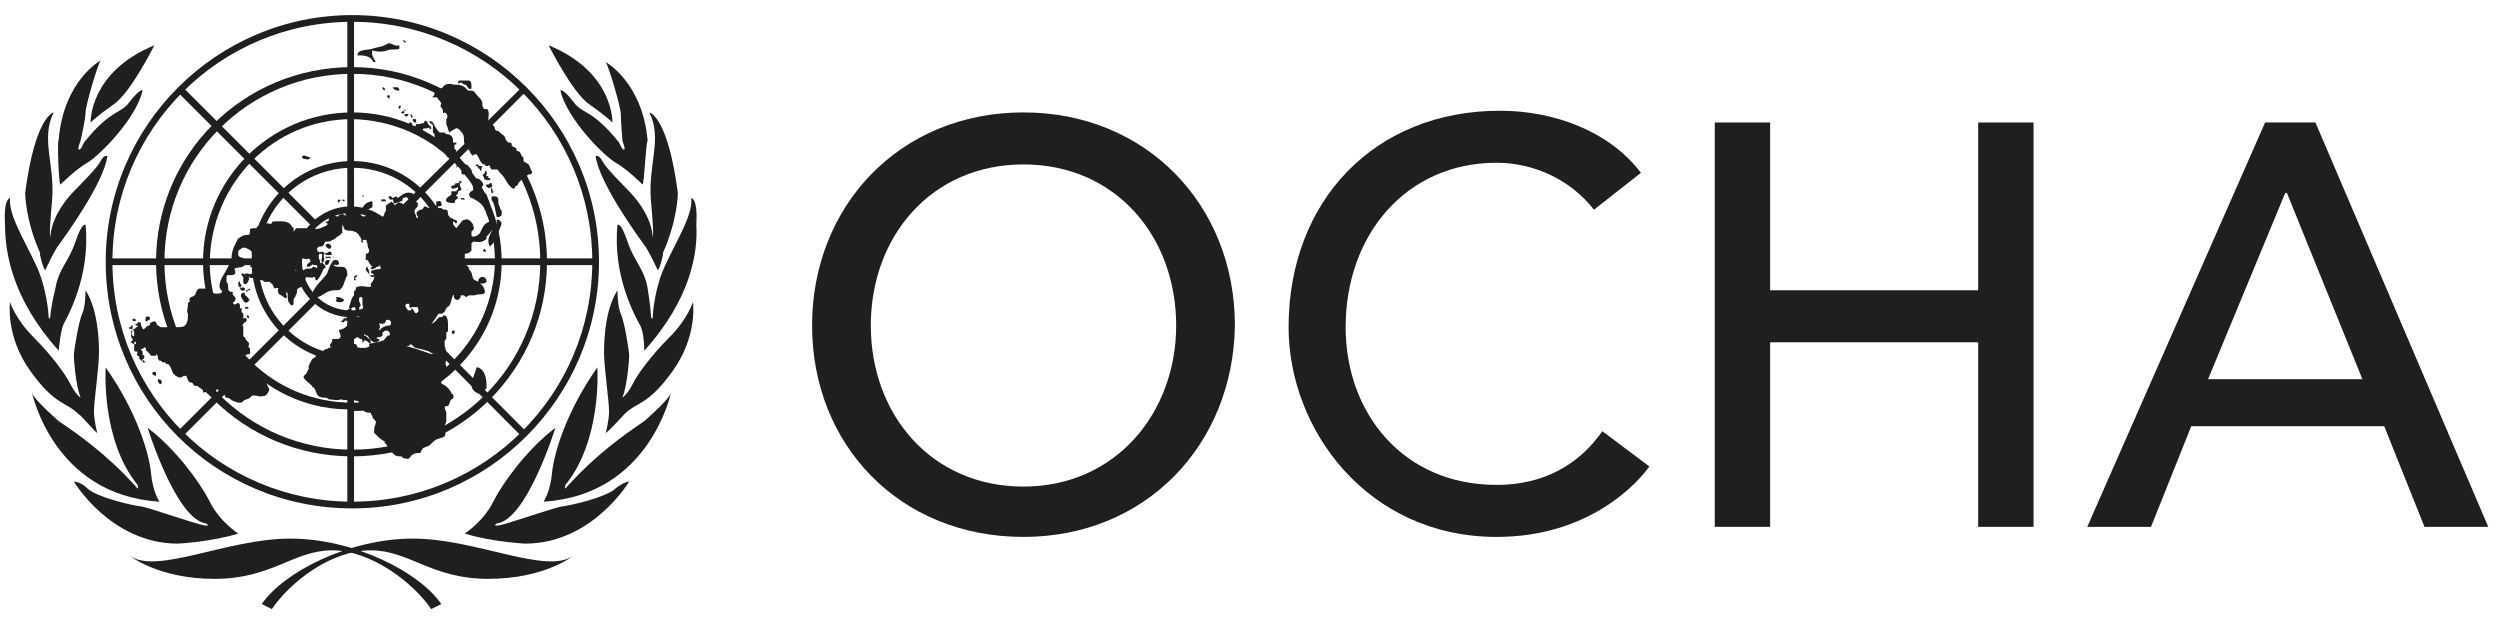
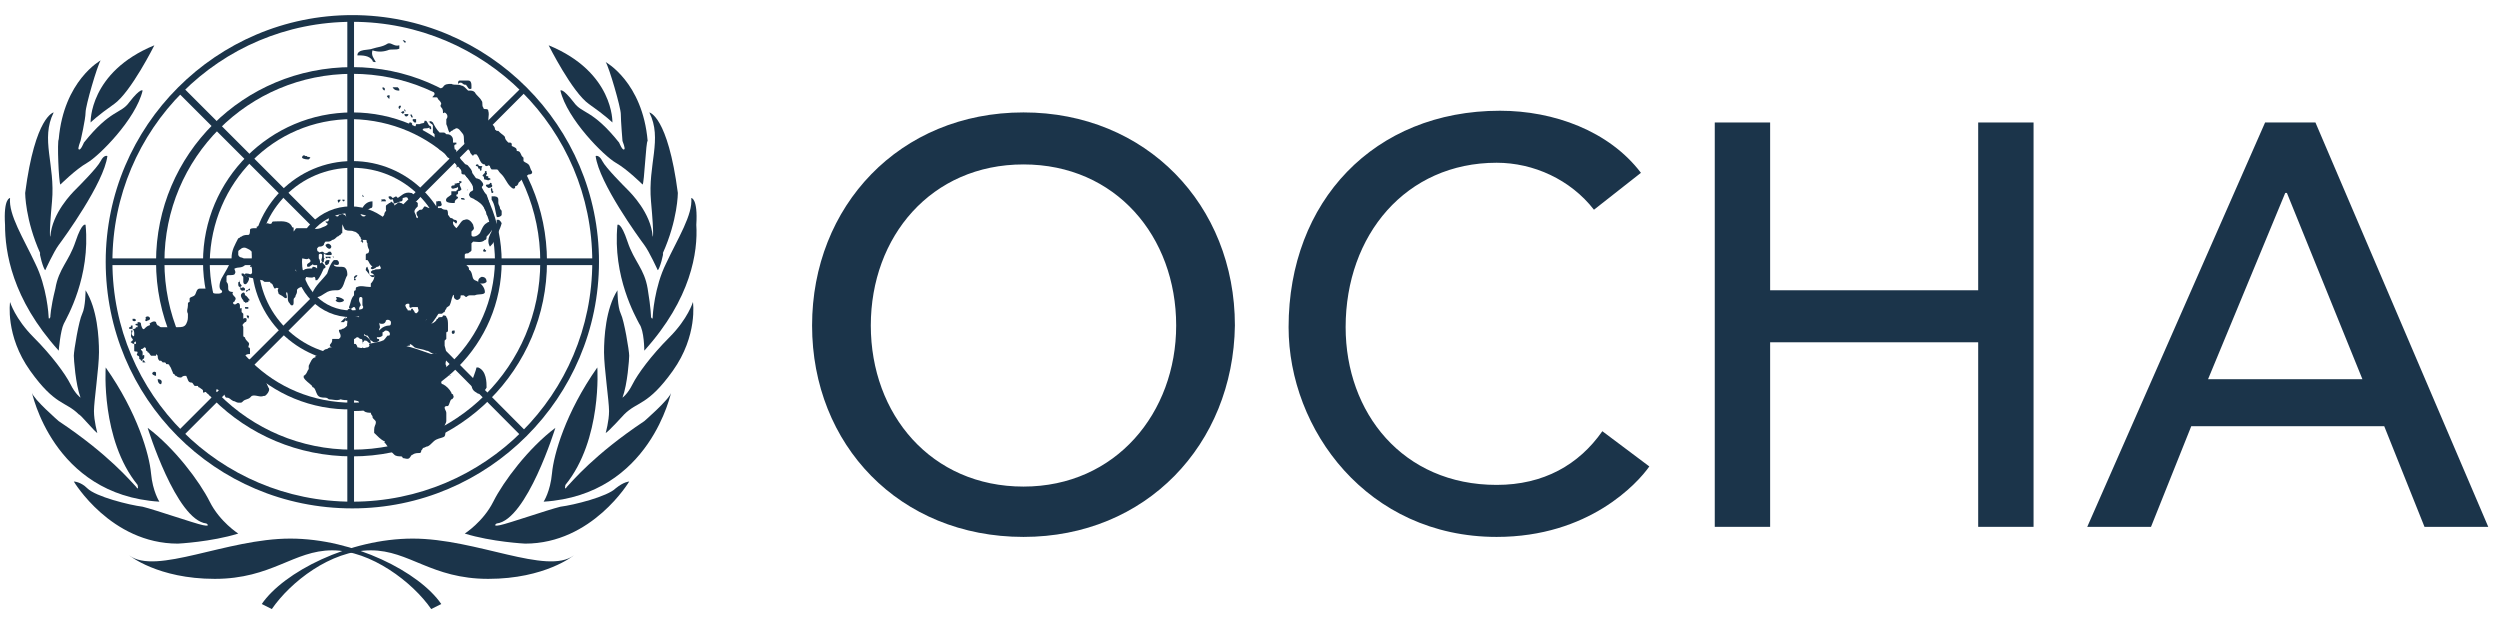
<svg xmlns="http://www.w3.org/2000/svg" width="149px" height="37px" viewBox="0 0 149 37" version="1.1">
  <defs />
  <g id="Page-1" stroke="none" stroke-width="1" fill="none" fill-rule="evenodd">
-     <g id="Artboard" fill-rule="nonzero" fill="#1f1f1f">
+     <g id="Artboard" fill-rule="nonzero" fill="#1b344a">
      <g id="ocha-logo">
        <g id="Group">
          <path d="M48.4,19.4 C48.4,12.3 53.6,6.7 61,6.7 C68.3,6.7 73.6,12.2 73.6,19.4 C73.5,26.5 68.3,32 61,32 C53.6,32 48.4,26.5 48.4,19.4 M70.1,19.4 C70.1,14.1 66.5,9.8 61,9.8 C55.5,9.8 51.9,14.1 51.9,19.4 C51.9,24.7 55.5,29 61,29 C66.5,29 70.1,24.6 70.1,19.4" id="Shape" />
          <path d="M95,12.5 C93.6,10.7 91.4,9.7 89.2,9.7 C83.8,9.7 80.2,14 80.2,19.5 C80.2,24.6 83.6,28.9 89.2,28.9 C92,28.9 94.1,27.7 95.5,25.7 L98.3,27.8 C97.6,28.8 94.7,32 89.2,32 C81.5,32 76.8,25.6 76.8,19.5 C76.8,12 81.9,6.6 89.4,6.6 C92.6,6.6 95.9,7.8 97.8,10.3 L95,12.5 Z" id="Shape" />
          <polygon id="Shape" points="102.2 7.3 105.5 7.3 105.5 17.3 117.9 17.3 117.9 7.3 121.2 7.3 121.2 31.4 117.9 31.4 117.9 20.4 105.5 20.4 105.5 31.4 102.2 31.4" />
          <path d="M135,7.3 L138,7.3 L148.3,31.4 L144.5,31.4 L142.1,25.4 L130.6,25.4 L128.2,31.4 L124.4,31.4 L135,7.3 Z M140.8,22.6 L136.3,11.5 L136.2,11.5 L131.6,22.6 L140.8,22.6 Z" id="Shape" />
          <path d="M17.6,15.6 C17.6,13.8 19.1,12.3 20.9,12.3 C22.7,12.3 24.2,13.8 24.2,15.6 C24.2,17.4 22.7,18.9 20.9,18.9 L20.9,18.7 L20.9,18.5 C22.5,18.5 23.8,17.2 23.8,15.6 C23.8,14 22.5,12.7 20.9,12.7 C19.3,12.7 18,14 18,15.6 C18,17.2 19.3,18.5 20.9,18.5 L20.9,18.7 L20.9,18.9 C19.1,18.9 17.6,17.4 17.6,15.6" id="Shape" />
          <path d="M15,15.6 C15,12.3 17.7,9.6 21,9.6 C24.3,9.6 27,12.3 27,15.6 C27,18.9 24.3,21.6 21,21.6 L21,21.4 L21,21.2 C24.1,21.2 26.6,18.7 26.6,15.6 C26.6,12.5 24.1,10 21,10 C17.9,10 15.4,12.5 15.4,15.6 C15.4,18.7 17.9,21.2 21,21.2 L21,21.4 L21,21.6 C17.7,21.6 15,18.9 15,15.6" id="Shape" />
          <path d="M12.1,15.6 C12.1,10.7 16.1,6.7 21,6.7 C25.9,6.7 29.9,10.7 29.9,15.6 C29.9,20.5 25.9,24.5 21,24.5 L21,24.3 L21,24 C25.7,24 29.4,20.2 29.5,15.6 C29.5,10.9 25.7,7.2 21,7.1 C16.3,7.1 12.6,10.9 12.5,15.6 C12.5,20.3 16.3,24 21,24 L21,24.2 L21,24.4 C16.1,24.5 12.1,20.5 12.1,15.6" id="Shape" />
          <path d="M9.3,15.6 C9.3,9.2 14.5,4 21,4 C27.4,4 32.6,9.2 32.6,15.6 C32.6,22 27.4,27.2 21,27.2 L21,27 L21,26.8 C27.2,26.8 32.2,21.8 32.2,15.6 C32.2,9.4 27.2,4.4 21,4.4 C14.8,4.4 9.8,9.4 9.8,15.6 C9.8,21.8 14.8,26.8 21,26.8 L21,27 L21,27.2 C14.5,27.2 9.3,22 9.3,15.6" id="Shape" />
          <path d="M6.3,15.6 C6.3,7.5 12.9,0.9 21,0.9 C29.1,0.9 35.7,7.5 35.7,15.6 C35.7,23.7 29.1,30.3 21,30.3 L21,30.1 L21,29.9 C28.9,29.9 35.3,23.5 35.3,15.6 C35.3,7.7 28.9,1.3 21,1.3 C13.1,1.3 6.7,7.7 6.7,15.6 C6.7,23.5 13.1,29.9 21,29.9 L21,30.1 L21,30.3 C12.8,30.3 6.3,23.7 6.3,15.6" id="Shape" />
          <rect id="Rectangle-path" x="20.7" y="1.1" width="0.4" height="11.4" />
          <polygon id="Shape" points="10.6 5.5 10.9 5.2 18.9 13.2 18.6 13.5" />
          <rect id="Rectangle-path" x="6.5" y="15.4" width="11.4" height="0.4" />
          <polygon id="Shape" points="10.6 25.7 18.6 17.7 18.9 18 10.9 26" />
          <rect id="Rectangle-path" x="20.7" y="18.7" width="0.4" height="11.4" />
          <rect id="Rectangle-path" transform="translate(27.35735, 21.5513) rotate(-44.82984) translate(-27.35735, -21.5513) " x="26.857" y="15.901" width="0.4" height="11.3" />
          <rect id="Rectangle-path" x="24.1" y="15.4" width="11.4" height="0.4" />
          <polygon id="Shape" points="23 13.2 31.1 5.2 31.3 5.5 23.3 13.5" />
          <path d="M18.7,16.5 C18.8,16.5 18.8,16.6 18.8,16.7 L18.9,16.7 C19.1,16.5 19.2,16.2 19.3,16 C19.3,16 19.4,16 19.4,15.9 C19.4,15.8 19.2,15.7 19.2,15.6 C19.1,15.8 18.9,15.6 18.8,15.7 L18.8,15.8 L18.9,15.8 L18.9,16 L18.9,16 C18.8,15.9 18.7,15.9 18.6,15.9 C18.7,15.9 18.6,15.9 18.6,16 C18.4,16 18.2,16 18.1,16.1 C18,16.1 18,16.1 17.9,16 C17.8,16.1 17.8,16.2 17.7,16.2 L17.6,16.1 C17.7,16 17.8,16 17.8,15.9 L17.8,15.6 C17.9,15.5 17.9,15.4 18,15.4 C18.1,15.4 18.3,15.5 18.4,15.4 L18.5,15.5 C18.5,15.5 18.5,15.5 18.5,15.6 C18.4,15.7 18.3,15.7 18.3,15.8 C18.3,15.9 18.3,15.9 18.4,15.9 C18.5,15.9 18.5,15.8 18.6,15.8 C18.6,15.7 18.7,15.8 18.7,15.8 L18.7,15.8 L19,15.8 C19.1,15.8 19.1,15.5 19,15.4 L19,15.3 C19,15.3 19,15.3 19,15.2 C19,15.1 19.2,15.1 19.2,15.2 L19.2,15.3 C19.2,15.3 19.2,15.4 19.3,15.3 L19.3,15.3 L19.3,15.1 C19.3,15.1 19.4,15.2 19.5,15.2 L19.7,15.2 C19.8,15.2 19.8,15.1 19.7,15 L19.6,15 C19.5,15.1 19.4,15.1 19.4,15.1 C19.3,15.1 19.3,15 19.2,15 C19.1,15 19,15.1 19,15 C18.9,15 18.9,14.9 18.9,14.8 L19,14.7 C19.1,14.7 19.2,14.7 19.3,14.6 C19.3,14.5 19.4,14.4 19.4,14.4 L19.5,14.4 C19.6,14.4 19.7,14.4 19.8,14.3 C19.9,14.3 20,14.2 20.1,14.1 C20.2,14.1 20.2,14 20.3,14 C20.3,14 20.3,13.9 20.4,13.9 L20.4,13.4 C20.4,13.3 20.5,13.3 20.5,13.3 L20.4,13.3 C20.4,13.3 20.3,13.2 20.4,13.2 C20.4,13.2 20.6,13.2 20.6,13.1 C20.7,13 20.6,12.8 20.5,12.8 C20.4,12.7 20.3,12.8 20.2,12.8 C20.2,12.8 20.2,12.9 20.1,12.9 C20,12.9 19.9,12.8 20,12.7 L20,12.7 C20,12.7 20,12.7 20,12.6 L19.9,12.6 L19.6,12.9 C19.6,12.9 19.6,12.9 19.6,13 L19.6,13 C19.6,13.1 19.6,13.2 19.5,13.2 L19.5,13.2 L19.4,13.2 C19.4,13.3 19.6,13.3 19.5,13.4 C19.4,13.5 19.3,13.5 19.1,13.6 C18.8,13.7 18.5,13.6 18.2,13.6 L17.7,13.6 C17.6,13.6 17.6,13.7 17.5,13.8 L17.5,13.8 L17.5,13.6 C17.5,13.5 17.4,13.6 17.4,13.5 C17.2,13.1 16.7,13.2 16.3,13.2 C16.2,13.2 16.2,13.3 16.2,13.3 C16.1,13.4 16,13.3 15.9,13.3 L15.8,13.4 C15.7,13.4 15.6,13.3 15.5,13.4 C15.4,13.5 15.4,13.5 15.3,13.5 L15.3,13.6 L15.2,13.6 C15.1,13.6 14.9,13.6 14.9,13.7 L14.9,13.7 C14.9,13.8 14.9,14 14.8,14 C14.7,14 14.5,14 14.4,14.1 C14.3,14.1 14.3,14.2 14.2,14.2 C14,14.6 13.8,14.9 13.8,15.4 L13.8,15.4 L13.8,15.5 C13.6,15.9 13.5,16.1 13.2,16.6 C13.1,16.8 13,17.2 13.2,17.3 C13.3,17.4 13.2,17.5 13,17.5 C12.8,17.5 12.6,17.5 12.6,17.3 C12.6,17.2 12.4,17.2 12.3,17.2 L12.3,17.2 L12.2,17.2 L11.9,17.2 C11.7,17.2 11.7,17.5 11.6,17.6 C11.5,17.7 11.3,17.7 11.3,17.8 L11.3,18 C11.3,18 11.2,18 11.2,18.1 L11.2,18.2 C11.2,18.4 11.1,18.5 11.2,18.7 L11.2,18.8 C11.2,19 11.2,19.1 11.1,19.3 C11,19.5 10.8,19.5 10.6,19.5 L10.3,19.5 L9.7,19.5 L9.6,19.5 C9.5,19.5 9.5,19.4 9.4,19.4 C9.3,19.3 9.3,19.2 9.3,19.2 C9.2,19.1 9,19.2 8.9,19.3 C9,19.3 8.9,19.4 8.9,19.4 C8.8,19.4 8.7,19.5 8.6,19.6 C8.5,19.7 8.4,19.4 8.4,19.3 C8.4,19.2 8.3,19.2 8.2,19.2 C8.2,19.2 8.2,19.2 8.2,19.3 L8.1,19.3 C8,19.4 8.2,19.4 8.2,19.4 L8.2,19.5 L8.1,19.5 C8.1,19.6 8,19.6 8,19.6 L8,19.6 L8,19.6 C7.9,19.6 7.9,19.7 7.9,19.6 L7.9,19.4 L7.8,19.4 C7.8,19.5 7.8,19.5 7.7,19.5 L7.7,19.6 L7.9,19.6 C8,19.7 8,19.8 8,19.9 L8,19.9 C8,20 8,20.1 7.9,20 C7.8,19.9 7.9,19.8 7.9,19.7 L7.8,19.7 C7.9,19.9 7.7,20 7.9,20.2 C8,20.3 7.7,20.4 7.8,20.4 C7.8,20.4 7.9,20.5 8,20.5 L8,20.4 C8,20.4 8.1,20.3 8.1,20.4 L8.1,20.5 L8,20.5 L8,20.8 L8,20.9 C8,21 8.2,20.9 8.2,21 C8.2,21.1 8.1,21.1 8.2,21.2 C8.2,21.2 8.3,21.2 8.3,21.3 L8.3,21.4 C8.3,21.4 8.4,21.4 8.4,21.5 C8.5,21.5 8.5,21.5 8.5,21.4 C8.6,21.4 8.6,21.3 8.6,21.2 C8.6,21.2 8.6,21.1 8.5,21.2 L8.5,21 C8.5,20.9 8.4,20.9 8.4,20.8 C8.5,20.8 8.5,20.8 8.6,20.7 C8.6,20.7 8.7,20.7 8.7,20.8 C8.7,20.8 8.7,20.8 8.7,20.9 C8.8,20.9 8.8,21 8.8,21 C8.9,21 8.9,21.1 9,21.2 L9.3,21.2 L9.3,21.1 L9.4,21.2 C9.4,21.3 9.4,21.4 9.5,21.5 L9.6,21.5 L9.7,21.6 L9.8,21.6 C9.9,21.6 9.9,21.7 9.9,21.7 L9.9,21.7 C10,21.7 10.1,21.7 10.1,21.8 C10.2,21.9 10.2,22 10.3,22.2 C10.3,22.3 10.4,22.3 10.4,22.3 C10.4,22.3 10.4,22.4 10.5,22.4 C10.6,22.5 10.7,22.5 10.8,22.5 C10.8,22.5 10.9,22.4 11,22.4 L11.1,22.4 C11.2,22.6 11.2,22.8 11.4,22.8 C11.5,22.8 11.5,22.9 11.6,23 L11.8,23 C11.8,23 11.8,23.1 11.9,23.1 C12,23.2 12.1,23.2 12.1,23.3 L12.1,23.4 C12.2,23.4 12.3,23.3 12.3,23.4 C12.4,23.5 12.5,23.5 12.5,23.6 L12.6,23.6 L12.6,23.5 C12.6,23.4 12.7,23.5 12.8,23.4 C12.9,23.4 12.9,23.2 12.9,23.2 C13,23.2 13.1,23.3 13.2,23.4 L13.3,23.4 C13.4,23.5 13.4,23.7 13.5,23.7 C13.7,23.7 13.7,23.8 13.9,23.9 C14,23.9 14.1,24 14.2,24 L14.3,24 C14.4,24 14.4,24 14.5,23.9 C14.6,23.8 14.8,23.8 14.9,23.7 L15,23.6 C15.2,23.5 15.5,23.7 15.7,23.6 C15.8,23.6 15.8,23.6 15.9,23.5 C16,23.4 16.1,23.2 16,23.1 C15.9,22.9 15.8,22.6 15.7,22.4 C15.6,22.3 15.5,22.2 15.4,22.1 L15.3,22.1 C15.2,22.1 15.2,22 15.2,21.9 C15.2,21.9 15.1,21.9 15.1,21.8 L15.1,21.6 L15.1,21.5 C15,21.5 14.9,21.4 14.7,21.4 C14.7,21.4 14.6,21.4 14.6,21.3 L14.6,21.2 C14.7,21.1 14.8,21.1 14.9,21.1 L14.9,21 L14.9,20.8 C14.9,20.8 14.9,20.7 14.8,20.7 C14.8,20.6 14.9,20.5 14.8,20.4 C14.7,20.3 14.6,20.2 14.6,20.1 C14.6,20.1 14.5,20.1 14.5,20 L14.5,19.5 C14.5,19.4 14.4,19.4 14.5,19.3 L14.6,19.2 C14.7,19.2 14.7,19.1 14.7,19 C14.6,18.9 14.5,19 14.5,19 C14.5,19 14.5,19 14.5,18.9 L14.5,18.7 L14.4,18.6 L14.4,18.4 C14.4,18.4 14.4,18.3 14.3,18.4 L14.3,18.2 C14.3,18.1 14.2,18 14.1,18.1 L14.1,18.1 C14.1,18.1 14,18.2 13.9,18.1 L13.9,18 C13.9,18 14,18 14,17.9 C14.1,17.8 14,17.7 14,17.7 C13.9,17.6 13.8,17.5 13.9,17.4 C13.8,17.4 13.6,17.4 13.6,17.2 C13.6,17 13.6,16.9 13.5,16.8 L13.5,16.5 C13.5,16.5 13.5,16.4 13.6,16.4 C13.8,16.4 14,16.4 14,16.3 C14.1,16.2 13.9,16 14,16 C14.2,15.9 14.4,16 14.6,15.8 C14.7,15.8 14.7,15.7 14.6,15.6 C14.6,15.5 14.5,15.4 14.5,15.4 C14.4,15.3 14.3,15.4 14.2,15.2 L14.2,15 C14.2,14.9 14.3,14.9 14.4,14.8 C14.6,14.7 14.7,14.8 14.9,14.9 L15,15 C15,15 15,15 15,15.1 C15,15.3 15.1,15.5 15,15.7 C15,15.8 14.9,15.8 14.9,15.9 L15,15.9 C15,16 15.1,16.2 15,16.3 C14.9,16.4 14.9,16.3 14.7,16.3 C14.6,16.3 14.6,16.3 14.6,16.4 L14.7,16.5 C15.1,16.6 15.2,16.6 15.6,16.7 C15.7,16.7 15.7,16.8 15.8,16.8 L16,16.8 L16.1,16.8 C16.1,16.9 16.2,16.9 16.2,16.9 C16.3,17 16.3,17.2 16.4,17.2 C16.5,17.1 16.6,17.2 16.6,17.2 C16.5,17.3 16.6,17.4 16.6,17.5 C16.7,17.6 16.8,17.6 16.9,17.7 C17,17.8 17.1,17.8 17.1,17.7 C17.1,17.6 17,17.5 17.1,17.4 C17.2,17.6 17.1,17.8 17.2,18 L17.2,18 C17.3,18.1 17.3,18.2 17.4,18.2 C17.5,18.2 17.5,18.1 17.5,18 L17.5,17.9 C17.5,17.8 17.5,17.8 17.6,17.7 C17.6,17.6 17.7,17.5 17.7,17.4 L17.7,17.3 C17.7,17.2 17.9,17.1 18,17.1 C18,17.1 18,17.1 18,17 C18.1,17 18,16.8 18.1,16.8 C18.1,16.7 18.2,16.7 18.2,16.6 C18.2,16.6 18.3,16.5 18.2,16.5 C18.7,16.6 18.7,16.5 18.7,16.5" id="Shape" />
          <path d="M14.5,16.3 L14.4,16.3 L14.4,16.4 L14.5,16.5 L14.5,16.8 C14.5,16.9 14.6,17 14.7,16.9 C14.8,16.8 14.9,16.6 14.8,16.5 C14.6,16.5 14.7,16.4 14.5,16.3" id="Shape" />
          <path d="M14.3,17.2 L14.3,17.2 C14.4,17.4 14.5,17.3 14.6,17.3 L14.6,17.2 C14.5,17.1 14.5,17.1 14.3,17.2 C14.4,17.1 14.3,17.1 14.3,17.1 L14.3,17.2" id="Shape" />
          <path d="M14.6,17.6 C14.6,17.4 14.5,17.4 14.4,17.5 C14.3,17.6 14.4,17.8 14.5,17.9 C14.5,17.9 14.5,18 14.6,18 C14.6,18.1 14.7,18 14.8,18 C14.8,17.9 14.8,17.9 14.9,17.9 C14.8,17.8 14.7,17.6 14.6,17.6" id="Shape" />
          <path d="M14.3,16.8 C14.3,16.7 14.2,16.7 14.3,16.8 C14.2,16.8 14.2,16.8 14.2,16.9 C14.2,17 14.2,17.1 14.3,17.1 C14.3,17.1 14.4,17.1 14.4,17 C14.3,16.9 14.3,16.9 14.3,16.8" id="Shape" />
          <path d="M14.7,17.4 L14.8,17.3 L14.9,17.3 C14.9,17.3 14.9,17.3 14.9,17.2 C14.8,17.2 14.8,17.3 14.7,17.3 C14.6,17.3 14.7,17.4 14.7,17.4" id="Shape" />
          <path d="M14.6,18.3 C14.6,18.4 14.6,18.4 14.7,18.4 L14.8,18.4 L14.8,18.3 L14.6,18.3 C14.6,18.2 14.6,18.3 14.6,18.3" id="Shape" />
          <path d="M14.8,19 C14.8,18.9 14.9,18.9 14.8,18.8 L14.7,18.8 C14.7,18.9 14.8,19 14.8,19" id="Shape" />
          <path d="M8.5,21.5 L8.5,21.6 L8.7,21.6 C8.6,21.6 8.6,21.4 8.5,21.5" id="Shape" />
          <path d="M9.1,22.2 C9,22.3 9.2,22.4 9.3,22.4 L9.3,22.2 C9.3,22.2 9.2,22.1 9.1,22.2" id="Shape" />
          <path d="M9.4,22.6 C9.4,22.8 9.5,22.9 9.6,22.9 C9.7,22.7 9.6,22.6 9.4,22.6" id="Shape" />
          <path d="M19.5,17.4 C19.7,17.3 19.9,17.3 20.1,17.3 C20.5,17.3 20.5,16.7 20.7,16.4 C20.7,16.3 20.7,16.1 20.6,16 C20.5,15.8 20,16 19.9,15.8 C19.8,15.7 20.2,15.9 20.2,15.7 C20.2,15.6 20.2,15.6 20.1,15.5 L19.9,15.5 C19.7,15.7 19.6,16 19.5,16.3 C19.2,16.7 18.8,17 18.6,17.5 C18.6,17.6 18.6,17.6 18.7,17.7 C19,17.8 19.3,17.5 19.5,17.4" id="Shape" />
          <path d="M21.3,16.4 C21.2,16.4 21.2,16.4 21.1,16.5 L21.1,16.7 L21.2,16.7 C21.2,16.6 21.2,16.6 21.1,16.6 C21.3,16.5 21.3,16.4 21.3,16.4" id="Shape" />
          <path d="M20,17.9 C20.1,18.1 20.5,18 20.5,17.9 C20.5,17.8 20.2,17.7 20.1,17.7 C19.9,17.7 20.2,17.8 20,17.9" id="Shape" />
          <path d="M20.5,19.2 C20.6,19.1 20.6,19 20.6,18.9 L20.3,19.2 L20.5,19.2" id="Shape" />
          <path d="M22.3,16.5 L22.3,16.4 L22.1,16.4 C22,16.4 22,16.3 22,16.2 C22,16.1 21.9,16 21.9,15.9 C21.8,15.9 21.8,16.1 21.8,16.1 C22,16.3 22.1,16.6 22.3,16.5" id="Shape" />
          <path d="M19.9,15.3 C19.8,15.2 19.8,15.3 19.9,15.3 C19.8,15.4 19.9,15.4 19.9,15.3 L19.9,15.3" id="Shape" />
          <path d="M8.1,19.1 C8.1,19.1 8.1,19 8,19 L7.9,19 L7.9,19.1 C7.9,19.1 8,19.2 8.1,19.1" id="Shape" />
          <path d="M8.8,19.1 C8.9,19.1 9,19 8.9,18.9 L8.9,18.9 C8.8,18.8 8.6,18.9 8.7,19 C8.6,19.1 8.7,19.2 8.8,19.1" id="Shape" />
          <path d="M20.2,12.1 C20.2,12 20.3,12 20.3,11.9 L20.2,11.9 C20.1,11.9 20.1,12 20.2,12.1 C20.1,12 20.1,12 20.2,12.1 C20.1,12.1 20.2,12.1 20.2,12.1" id="Shape" />
          <path d="M20.5,12 C20.5,12 20.6,11.9 20.5,11.9 L20.4,11.9 C20.4,11.9 20.4,12 20.5,12" id="Shape" />
          <path d="M19.4,14.6 C19.4,14.7 19.6,14.9 19.7,14.8 C19.8,14.7 19.7,14.6 19.7,14.6 C19.6,14.5 19.5,14.5 19.4,14.6" id="Shape" />
          <path d="M19.7,15.4 L19.7,15.3 L19.5,15.3 C19.5,15.3 19.5,15.3 19.4,15.3 C19.4,15.3 19.4,15.4 19.5,15.4 C19.5,15.3 19.6,15.4 19.7,15.4" id="Shape" />
          <path d="M19.4,15.6 C19.3,15.6 19.4,15.7 19.4,15.8 C19.5,15.8 19.5,15.8 19.6,15.7 C19.6,15.6 19.7,15.5 19.6,15.5 C19.5,15.5 19.4,15.5 19.4,15.6" id="Shape" />
          <path d="M19.2,15.3 C19.2,15.4 19.1,15.5 19.2,15.6 C19.2,15.7 19.3,15.6 19.3,15.6 C19.3,15.5 19.3,15.4 19.4,15.4 L19.3,15.4 C19.3,15.4 19.3,15.4 19.3,15.3 L19.2,15.3" id="Shape" />
          <path d="M26.8,22.4 C26.9,22.4 26.8,22.3 26.8,22.4 L26.8,22.4 L26.8,22.4" id="Shape" />
          <path d="M21,18.5 C21,18.6 21,18.5 21,18.5 L20.9,18.4 C20.9,18.3 20.8,18.5 20.7,18.4 L20.7,18.4 C20.8,18.5 20.7,18.5 20.6,18.6 C20.6,18.7 20.7,18.7 20.7,18.7 C20.7,18.8 20.6,18.8 20.7,18.9 L20.6,19 C20.6,19 20.5,19.1 20.6,19.1 C20.7,19.2 20.8,19 20.9,19 L21,19 C21.1,19 21.1,18.9 21.2,18.8 L21,18.8 C21,18.8 20.9,18.8 21,18.5 C21,18.6 21,18.5 21,18.5" id="Shape" />
          <path d="M21.6,20.4 C21.6,20.5 21.7,20.5 21.6,20.4 C21.7,20.4 21.7,20.3 21.7,20.2 L21.6,20.2 L21.6,20.4" id="Shape" />
          <path d="M21.7,20.2 C21.8,20.2 21.7,20.1 21.7,20.1 L21.6,20.1 C21.6,20.1 21.6,20.2 21.7,20.2" id="Shape" />
          <path d="M22.3,20.5 C22.3,20.5 22.3,20.4 22.3,20.5 C22.2,20.5 22.2,20.4 22.1,20.5 L22,20.5 L22,20.6 C22.2,20.5 22.2,20.5 22.3,20.5" id="Shape" />
          <path d="M23.3,20.4 L23.3,20.3 C23.2,20.3 23.1,20.4 23,20.3 L23,20.4 C23,20.4 23,20.4 22.9,20.4 C23.1,20.5 23.2,20.4 23.3,20.4" id="Shape" />
          <path d="M23.7,20 C23.7,20.2 23.9,20.1 23.9,20 C24,19.9 23.9,19.9 23.7,20 L23.8,19.9 C23.8,20 23.7,20 23.7,20" id="Shape" />
          <path d="M28.5,16.8 C28.5,16.9 28.6,16.9 28.7,16.9 C28.8,16.9 28.9,16.9 29,16.8 C29,16.6 28.9,16.5 28.7,16.5 C28.5,16.6 28.5,16.7 28.5,16.8" id="Shape" />
          <path d="M28.5,21.9 L28.4,21.9 C28.3,22.4 27.8,23.1 28.4,23.4 C28.6,23.6 28.9,23.3 29,23.1 C29,22.8 29,22.1 28.5,21.9" id="Shape" />
          <path d="M27,19.7 C26.9,19.7 26.9,19.9 27,19.9 C27,19.9 27.1,19.9 27.1,19.8 L27.1,19.7 C27.1,19.7 27.1,19.7 27,19.7" id="Shape" />
          <path d="M27.4,24.8 L27.4,25 C27.4,25 27.6,24.9 27.4,24.8 L27.4,24.8" id="Shape" />
          <path d="M29.7,13.1 L29.6,13.1 L29.6,13.3 C29.4,13.7 28.9,14.2 29.2,14.7 L29.2,14.7 C29.3,14.6 29.4,14.5 29.5,14.3 C29.6,14 29.8,13.7 29.9,13.3 C29.9,13.3 29.8,13.1 29.7,13.1" id="Shape" />
          <path d="M28.8,14.9 C28.8,15 28.8,15 28.9,15 C29,15 29,14.9 28.9,14.9 C28.9,14.8 28.9,14.8 28.8,14.9" id="Shape" />
          <path d="M23.7,11.8 C23.6,11.6 23.5,11.8 23.4,11.8 L23.3,11.7 L23.2,11.7 C23.1,11.7 23.2,11.9 23.3,11.9 C23.4,11.9 23.4,11.8 23.4,11.9 C23.5,12 23.4,12.2 23.6,12.1 C23.7,12.1 23.8,12 23.9,12 C24,12 24,11.9 24,11.8 C24.1,11.8 24.2,11.7 24.3,11.8 C24.3,11.8 24.3,11.9 24.4,11.9 C24.4,12 24.5,12 24.6,12 C24.7,12 24.8,12 24.9,11.9 C25,11.8 25,11.7 24.9,11.6 L24.7,11.6 C24.6,11.6 24.6,11.5 24.5,11.5 C24.1,11.4 23.9,11.7 23.7,11.8" id="Shape" />
          <path d="M24.6,12 C24.6,12 24.5,12 24.6,12 L24.5,12 L24.6,12 Z" id="Shape" />
          <path d="M22.7,12 L23,12 L23,12 C23,11.8 22.8,11.9 22.7,11.9 C22.8,11.8 22.8,11.9 22.7,12 C22.7,11.9 22.7,11.9 22.7,12 C22.6,11.9 22.7,12 22.7,12" id="Shape" />
          <path d="M23.1,12.6 C23.2,12.5 23.4,12.4 23.5,12.3 C23.5,12.3 23.5,12.3 23.5,12.2 L23.5,12.2 C23.5,12.1 23.4,12.1 23.3,12 C23.3,12.1 23.2,12.1 23.2,12.1 C23.1,12.2 23,12.2 23,12.3 L23,12.5 C23.1,12.8 23.1,12.7 23.1,12.6" id="Shape" />
          <path d="M21.6,11.6 L21.6,11.7 C21.7,11.8 21.7,11.7 21.6,11.6 L21.6,11.6" id="Shape" />
          <path d="M18,9.4 C18.1,9.5 18.3,9.5 18.4,9.5 L18.5,9.4 C18.4,9.3 18.3,9.4 18.3,9.3 L18.2,9.3 C18.1,9.2 18,9.3 18,9.4 C17.9,9.4 18,9.4 18,9.4" id="Shape" />
          <path d="M27.1,11 C27.1,11.1 27,11 26.9,11.1 L26.9,11.2 C27,11.3 27.1,11.2 27.2,11.2 L27.2,11.2 C27.2,11.2 27.3,11.1 27.3,11.2 L27.3,11.3 C27.2,11.3 27.2,11.4 27.2,11.4 L27,11.4 C27,11.4 27,11.4 26.9,11.4 L26.9,11.4 L26.9,11.6 C26.8,11.7 26.5,11.8 26.6,12 C26.7,12.1 26.9,12.1 27.1,12.1 L27.1,12.1 C27.1,11.9 27.2,11.9 27.3,11.8 C27.3,11.8 27.3,11.7 27.2,11.7 L27.2,11.6 C27.3,11.6 27.3,11.5 27.3,11.5 L27.3,11.4 C27.4,11.4 27.5,11.3 27.5,11.3 C27.5,11.2 27.4,11.1 27.4,11 C27.4,11 27.4,10.9 27.5,10.9 C27.5,10.9 27.5,10.9 27.5,10.8 C27.5,10.8 27.5,10.8 27.4,10.8 C27.4,10.8 27.3,10.8 27.4,10.9 C27.3,10.9 27.2,10.9 27.1,11 C27.1,10.8 27.2,11 27.1,11" id="Shape" />
          <path d="M26.1,12 C26.1,12.1 26.2,12.1 26.3,12 L26.3,12 L26.1,12" id="Shape" />
          <path d="M27.5,11.8 C27.4,11.9 27.6,11.9 27.7,11.9 L27.7,11.9 L27.7,11.9 C27.7,11.8 27.6,11.8 27.5,11.8" id="Shape" />
          <path d="M27.9,11.3 C27.8,11.3 27.8,11.3 27.9,11.3 C27.8,11.3 27.8,11.4 27.9,11.3 C27.9,11.4 27.9,11.4 27.9,11.3 L27.9,11.3" id="Shape" />
          <path d="M25.6,7.3 C25.7,7.4 25.8,7.4 25.8,7.5 L25.8,7.9 L25.9,8 L25.9,8.2 C25.9,8.3 26,8.5 26,8.6 C26.1,8.6 26.1,8.7 26.1,8.7 C26.1,8.8 26.1,8.8 26.2,8.9 C26.2,9 26.3,8.9 26.4,9 C26.5,9.1 26.6,9.3 26.7,9.4 C26.7,9.4 26.8,9.4 26.8,9.5 L26.8,9.6 C27,9.6 27.3,9.7 27.2,10 C27.3,9.9 27.4,9.9 27.4,9.8 C27.4,9.7 27.5,9.5 27.4,9.4 C27.4,9.3 27.3,9.3 27.2,9.2 L27.2,9 C27.2,8.9 27.1,8.9 27.1,8.9 C27.1,8.8 27,8.6 27.2,8.6 C27.2,8.6 27.2,8.6 27.2,8.5 L27,8.5 L27,8.4 C27,8.3 27,8.2 26.9,8.1 C26.8,8 26.7,8 26.6,8 C26.5,7.9 26.5,7.9 26.4,7.9 L26.2,7.9 C26,7.7 25.9,7.5 25.8,7.3 C25.7,7.2 25.6,7.2 25.5,7.3 C25.6,7.2 25.6,7.2 25.6,7.3 C25.6,7.2 25.6,7.2 25.6,7.3 C25.6,7.2 25.6,7.3 25.6,7.3" id="Shape" />
          <path d="M24.7,7.6 C24.6,7.7 24.7,7.8 24.7,7.8 L25.1,7.8 C25.2,7.8 25.2,7.7 25.2,7.7 C25.3,7.6 25.4,7.7 25.6,7.6 C25.6,7.7 25.6,7.7 25.7,7.7 C25.7,7.6 25.7,7.5 25.6,7.5 C25.5,7.4 25.5,7.3 25.4,7.2 L25.3,7.2 C25.3,7.4 25.2,7.3 25,7.4 C25,7.4 25,7.4 25,7.5 L25,7.5 C25,7.5 25,7.5 25,7.4 L24.8,7.4 C24.8,7.5 24.7,7.6 24.7,7.6" id="Shape" />
          <path d="M22.4,3.7 C22.3,3.5 22.1,3.3 22.2,3 C22.5,3.1 22.8,3.1 23.1,3 C23.3,2.9 23.6,3 23.8,2.9 L23.8,2.7 C23.5,2.8 23.3,2.5 23.1,2.6 C22.8,2.8 22.5,2.8 22.2,2.9 C22,3 21.3,2.9 21.3,3.3 C21.6,3.3 22,3.3 22.2,3.6 C22.2,3.7 22.3,3.7 22.4,3.7" id="Shape" />
          <path d="M23.4,5.2 C23.5,5.4 23.7,5.4 23.8,5.4 C23.8,5.3 23.8,5.3 23.7,5.2 L23.4,5.2" id="Shape" />
          <path d="M23.1,5.7 C23,5.7 23.1,5.8 23.2,5.9 C23.2,5.8 23.3,5.6 23.1,5.7" id="Shape" />
          <path d="M22.9,5.4 L22.9,5.4 L22.9,5.4 C23,5.3 22.9,5.2 22.8,5.2 L22.8,5.3 C22.8,5.3 22.8,5.3 22.9,5.4" id="Shape" />
          <path d="M23.8,6.5 C23.8,6.5 23.8,6.6 23.8,6.5 L23.8,6.5 L23.8,6.5 C23.9,6.4 23.9,6.3 23.9,6.3 C23.9,6.3 23.9,6.3 23.8,6.3 C23.7,6.4 23.8,6.5 23.8,6.5" id="Shape" />
          <path d="M24.1,6.5 L24.1,6.6 C24.2,6.7 24.2,6.6 24.1,6.5 C24.2,6.6 24.2,6.6 24.1,6.5 C24.2,6.5 24.1,6.6 24.1,6.5" id="Shape" />
          <path d="M24,6.8 L24,6.8 C24.1,6.7 24.1,6.7 24,6.8 L24.1,6.7 L24.1,6.7 C24.1,6.6 24,6.6 23.9,6.7 C23.8,6.7 24,6.7 24,6.8" id="Shape" />
          <path d="M24.1,6.8 L24.1,6.8 C24.1,6.9 24.2,7 24.3,6.9 C24.3,6.9 24.4,6.8 24.3,6.8 L24.1,6.8 L24.1,6.8 Z" id="Shape" />
          <path d="M24.6,7 L24.6,7 C24.6,6.9 24.5,6.8 24.5,6.8 C24.5,6.8 24.4,6.9 24.5,6.9 C24.5,7 24.5,7 24.6,7" id="Shape" />
          <path d="M24.7,7.3 L24.8,7.3 C24.8,7.3 24.8,7.3 24.8,7.2 L24.8,7.2 L24.8,7.1 L24.7,7.1 L24.7,7.1 L24.6,7.1 L24.6,7.2 C24.6,7.2 24.7,7.3 24.7,7.3" id="Shape" />
          <path d="M24.5,7.5 L24.5,7.5 C24.6,7.4 24.6,7.4 24.5,7.3 C24.5,7.3 24.5,7.3 24.4,7.3 C24.4,7.3 24.4,7.4 24.3,7.4 C24.4,7.5 24.4,7.5 24.5,7.5" id="Shape" />
          <path d="M24.2,2.5 L24.2,2.5 L24.2,2.5 C24.1,2.4 24.1,2.4 24,2.4 C24.1,2.5 24.1,2.6 24.2,2.5" id="Shape" />
          <path d="M27.6,5 C27.7,5.1 27.8,5 27.8,5.1 C27.9,5.2 27.9,5.3 28,5.3 C28.1,5.3 28.1,5.3 28.1,5.2 C28.1,5 28.1,4.8 27.9,4.8 L27.4,4.8 C27.3,4.8 27.3,4.9 27.3,5 C27.4,4.9 27.5,4.9 27.6,5" id="Shape" />
          <path d="M31.7,10.2 C31.6,10.1 31.6,9.9 31.5,9.8 C31.4,9.7 31.3,9.7 31.2,9.6 L31.2,9.4 L31.1,9.3 C31,9.1 31,9 30.8,9 C30.8,8.8 30.7,8.8 30.5,8.7 L30.5,8.6 C30.5,8.5 30.4,8.5 30.4,8.5 L30.3,8.5 C30.2,8.4 30.1,8.3 30.1,8.2 C30.1,8.1 29.9,8 29.8,7.9 L29.7,7.8 C29.6,7.8 29.5,7.8 29.5,7.7 C29.5,7.5 29.3,7.4 29.2,7.3 C29,7.2 29.2,6.9 29.1,6.6 C29.1,6.5 29,6.5 28.9,6.5 C28.9,6.5 28.8,6.5 28.8,6.4 C28.7,6.3 28.8,6.1 28.7,6 C28.6,5.8 28.4,5.7 28.3,5.5 C28.2,5.4 28.1,5.4 28,5.4 C28,5.4 28,5.4 27.9,5.4 L27.8,5.3 C27.7,5.2 27.6,5.1 27.5,5.1 C27.3,5 27.1,5.1 26.9,5 C26.7,5 26.5,5 26.4,5.2 C26.2,5.3 26.1,5.4 25.9,5.4 C25.8,5.4 25.9,5.5 25.9,5.6 C25.9,5.7 25.7,5.8 25.8,5.8 L25.8,5.8 L26,5.8 C26.1,5.8 26.1,5.9 26.1,5.9 C26.2,6 26.3,6.1 26.3,6.2 C26.3,6.2 26.2,6.3 26.3,6.4 C26.4,6.5 26.4,6.6 26.4,6.7 C26.4,6.8 26.5,6.7 26.5,6.7 C26.7,6.8 26.7,7 26.6,7.1 L26.6,7.4 C26.7,7.6 26.7,7.8 26.8,7.9 L26.9,7.8 C27,7.8 27,7.7 27.1,7.7 C27.3,7.5 27.5,7.9 27.6,8 C27.7,8.2 27.6,8.4 27.7,8.6 C27.8,8.8 27.9,8.9 28,9 C28,9 28,9.1 28.1,9.2 L28.2,9.3 C28.2,9.3 28.2,9.2 28.3,9.2 L28.4,9.2 C28.6,9.4 28.6,9.8 28.9,9.8 C28.9,9.8 28.9,9.9 29,9.9 C29.1,9.9 29.1,9.8 29.2,9.9 C29.2,10 29.3,10.1 29.3,10.1 L29.6,10.1 C29.7,10.1 29.7,10.2 29.8,10.3 L29.9,10.4 C30.1,10.6 30.2,10.9 30.4,11.1 C30.5,11.2 30.6,11.3 30.7,11.2 L30.7,11.1 C30.8,11.1 30.9,11 30.9,10.9 C31,10.8 31.1,10.7 31.2,10.6 L31.2,10.6 C31.3,10.5 31.4,10.5 31.5,10.4 C31.8,10.4 31.7,10.2 31.7,10.2" id="Shape" />
          <path d="M27.7,9.7 L27.7,9.7 L27.8,9.7 L27.7,9.7 Z" id="Shape" />
          <path d="M27.5,10.3 C27.5,10.4 27.6,10.4 27.7,10.4 C27.8,10.5 27.8,10.6 27.9,10.6 C28,10.7 28,10.5 28,10.4 L28.1,10.4 C28.2,10.3 28.1,10.1 28,10 C27.9,9.9 27.9,9.8 27.7,9.8 C27.6,9.8 27.6,9.8 27.5,9.9 C27.4,10 27.5,10.1 27.5,10.2 C27.5,10.2 27.5,10.2 27.5,10.3" id="Shape" />
          <path d="M28.2,10.7 C28.1,10.9 28.2,11.1 28.2,11.3 C28.2,11.4 28,11.4 28,11.5 C28,11.5 27.9,11.6 28,11.7 C28,11.8 28.2,11.8 28.3,11.9 C28.5,12 28.8,12.2 28.9,12.5 C29,12.6 29,12.7 29,12.8 C29.1,12.9 29.2,12.9 29.2,13 C29.2,13.1 29.3,13.1 29.3,13 C29.4,12.9 29.4,12.7 29.3,12.6 C29.2,12.5 29.2,12.5 29.2,12.4 C29.2,12.1 29.1,11.9 29,11.6 C28.9,11.5 28.8,11.4 28.7,11.3 L28.7,11.2 C28.7,11.1 28.8,11.1 28.8,11 C28.8,10.9 28.7,10.8 28.6,10.7 C28.6,10.7 28.6,10.7 28.5,10.7 L28.6,10.7 C28.4,10.6 28.3,10.6 28.2,10.7" id="Shape" />
          <path d="M29.7,12.1 L29.7,11.9 C29.7,11.7 29.5,11.7 29.4,11.7 L29.3,11.7 L29.3,11.9 C29.5,12.2 29.5,12.5 29.6,12.9 C29.6,13 29.9,12.9 29.9,12.8 L29.9,12.6 C29.9,12.5 29.8,12.5 29.8,12.4 C29.8,12.3 29.7,12.2 29.7,12.1" id="Shape" />
          <path d="M29.3,11.2 C29.2,11.3 29.3,11.4 29.3,11.5 L29.3,11.5 C29.4,11.5 29.4,11.5 29.4,11.4 C29.3,11.4 29.4,11.3 29.3,11.2 L29.3,11.2" id="Shape" />
          <path d="M29.3,11 C29.3,10.9 29.3,10.9 29.2,10.9 C29.2,11 29.1,11 29,11 C28.9,11.1 29,11.1 29.1,11.2 L29.1,11.2 C29.3,11.2 29.4,11.1 29.3,11 L29.3,11" id="Shape" />
          <path d="M28.8,10.5 C28.9,10.6 28.8,10.7 28.9,10.7 C29,10.7 29.1,10.8 29.2,10.7 C29.3,10.7 29.2,10.6 29.1,10.6 L29.1,10.5 C29.1,10.5 29.1,10.5 29,10.5 C28.9,10.4 29.1,10.4 29,10.3 L29,10.2 L28.9,10.2 L28.9,10.3 C28.8,10.4 28.7,10.5 28.8,10.5" id="Shape" />
          <path d="M28.7,9.9 C28.6,9.9 28.5,9.9 28.5,9.8 L28.4,9.8 L28.4,9.8 C28.4,9.8 28.3,9.9 28.4,9.9 C28.5,9.9 28.5,10 28.5,10 C28.5,10.1 28.6,10 28.6,10.1 C28.6,10.2 28.7,10.2 28.7,10.1 L28.7,10 C28.7,10 28.7,9.9 28.7,10 C28.7,10 28.8,9.9 28.7,9.9" id="Shape" />
          <path d="M21.6,14.5 L21.6,14.5 C21.7,14.4 21.7,14.4 21.6,14.5 C21.7,14.4 21.6,14.3 21.6,14.3 C21.6,14.3 21.5,14.3 21.5,14.4 L21.5,14.4 C21.6,14.4 21.6,14.4 21.6,14.5" id="Shape" />
          <path d="M29.4,13.2 C29.3,13.2 29.1,13.2 29,13.3 C28.8,13.4 28.7,13.7 28.6,13.9 C28.5,14 28.4,14.1 28.2,14.1 C28.2,14.1 28.1,14.1 28.1,14 L28.1,13.8 L28.2,13.7 C28.3,13.6 28.2,13.5 28.2,13.4 C28.1,13.2 27.9,13 27.7,13.1 C27.5,13.1 27.4,13.4 27.2,13.6 L27.2,13.6 C27.1,13.5 27,13.4 27,13.3 C27,13.3 27,13.3 27,13.2 C27.1,13.2 27.2,13.4 27.2,13.3 C27.3,13.2 27.2,13.1 27.1,13.1 C27,13.1 27,13 26.9,13 C26.8,13 26.8,12.9 26.7,12.8 C26.7,12.7 26.7,12.5 26.6,12.5 C26.5,12.5 26.4,12.5 26.3,12.4 L26.1,12.4 L26.1,12.3 C26.2,12.3 26.4,12.3 26.3,12.1 C26.3,12 26.2,12 26.1,12 L26,12 L26,12.1 L26,12.3 C25.9,12.4 25.8,12.4 25.7,12.4 L25.6,12.4 C25.5,12.4 25.4,12.3 25.3,12.3 C25.2,12.4 25.2,12.5 25.1,12.5 C25,12.5 25,12.5 24.9,12.6 C24.8,12.6 24.8,12.8 24.9,12.9 L24.9,13 C24.8,13 24.8,12.9 24.8,12.9 C24.8,12.8 24.7,12.7 24.7,12.6 C24.7,12.5 24.8,12.4 24.9,12.3 L24.9,12.1 C24.8,12 24.8,12 24.7,12 C24.5,12.1 24.4,12.4 24.2,12.3 C24.1,12.3 24,12.1 23.9,12.1 C23.8,12.1 23.8,12 23.7,12.1 C23.6,12.2 23.4,12.3 23.2,12.4 C23.1,12.5 22.9,12.6 22.9,12.8 C22.8,13 22.5,13.1 22.3,12.9 C22.2,12.8 22.1,12.7 22,12.7 C21.9,12.7 21.8,12.9 21.7,12.9 C21.6,12.9 21.6,12.9 21.5,12.8 L21.5,12.7 C21.7,12.6 21.9,12.5 22.1,12.4 C22.2,12.4 22.2,12.3 22.2,12.2 C22.2,12.2 22.2,12.2 22.2,12.1 L22.2,12 C21.9,12 21.7,12.2 21.6,12.4 C21.6,12.4 21.6,12.5 21.5,12.5 C21.3,12.5 21.2,12.6 21,12.5 L20.9,12.3 C20.8,12.4 20.8,12.5 20.7,12.5 L20.6,12.6 C20.5,12.7 20.7,12.9 20.6,13 C20.6,13.1 20.4,13.1 20.3,13.1 L20.3,13.3 C20.3,13.4 20.4,13.3 20.4,13.4 C20.5,13.5 20.5,13.7 20.6,13.7 C20.8,13.8 20.9,13.7 21.1,13.8 C21.2,13.8 21.3,13.9 21.4,14 C21.4,14.1 21.5,14.1 21.5,14.2 C21.5,14.2 21.5,14.3 21.6,14.3 L21.8,14.3 C21.9,14.3 21.8,14.4 21.9,14.5 C21.9,14.6 21.9,14.7 22,14.9 C22,14.9 22,15.1 21.9,15.1 C21.9,15.1 21.8,15.1 21.8,15.2 L21.8,15.5 L21.9,15.5 C22,15.6 22,15.7 22.1,15.8 L22.2,15.9 C22.1,15.9 22.1,16 22.1,16 C22.1,16 22.2,16.1 22.3,16 C22.4,16 22.4,15.9 22.5,15.9 C22.5,15.9 22.6,15.9 22.6,15.8 C22.6,15.8 22.7,15.9 22.7,16 C22.6,16.1 22.4,16 22.3,16.1 C22.2,16.1 22.2,16.1 22.1,16.2 C22.1,16.2 22.1,16.3 22.2,16.3 C22.4,16.4 22.3,16.7 22.1,16.9 L22.1,17.1 L22,17.1 C21.8,17.1 21.5,17 21.3,17.1 C21.2,17.1 21.2,17.2 21.2,17.3 L21.2,17.3 C21.1,17.3 21.1,17.4 21.1,17.4 L21.1,17.6 C20.9,17.8 20.9,18.1 20.8,18.3 C20.8,18.4 20.9,18.4 20.9,18.4 C21,18.4 21,18.3 21.1,18.3 C21.2,18.3 21.2,18.5 21.2,18.5 C21.2,18.6 21.4,18.6 21.4,18.5 C21.4,18.4 21.4,18.3 21.5,18.2 C21.5,18.1 21.4,18 21.4,17.9 C21.4,17.8 21.4,17.7 21.5,17.7 C21.5,17.7 21.6,17.7 21.6,17.8 L21.6,18 L21.6,18.2 C21.6,18.2 21.7,18.3 21.6,18.4 C21.6,18.4 21.6,18.5 21.5,18.5 L21.5,18.7 C21.4,18.8 21.4,18.8 21.4,18.9 C21.2,18.9 21,18.8 21.1,18.6 C21,18.6 21,18.6 20.9,18.7 L20.9,19 C20.8,19.1 20.8,19.2 20.7,19.3 C20.7,19.3 20.7,19.3 20.7,19.4 C20.6,19.5 20.5,19.6 20.4,19.6 L20.4,19.6 C20.3,19.7 20.2,19.6 20.2,19.7 C20.2,19.8 20.3,19.9 20.3,20 C20.3,20.1 20.3,20.1 20.2,20.2 L19.8,20.2 L19.8,20.2 C19.8,20.3 19.8,20.4 19.7,20.5 C19.6,20.6 19.7,20.7 19.8,20.7 C19.9,20.8 19.9,20.9 20,20.9 C20.1,20.9 20.1,21 20.2,21 C20.3,21 20.4,20.9 20.4,20.8 C20.4,20.7 20.5,20.8 20.6,20.8 L20.7,20.8 C20.8,20.7 20.7,20.6 20.7,20.6 C20.8,20.5 21,20.3 21.1,20.2 C21.2,20.2 21.2,20.1 21.3,20.1 C21.4,20.1 21.4,20.2 21.5,20.2 C21.6,20.2 21.6,20.3 21.7,20.3 L21.8,20.3 C21.9,20.3 22,20.5 22.1,20.5 L22.1,20.5 C22.1,20.4 22.1,20.3 22,20.2 C21.9,20.1 21.8,20 21.7,20 L21.7,19.9 L21.7,19.9 C21.8,20 21.8,20 21.9,20 C22,20.1 22,20.2 22.1,20.3 C22.2,20.3 22.2,20.4 22.3,20.4 C22.4,20.4 22.5,20.4 22.6,20.3 C22.6,20.2 22.6,20.2 22.5,20.2 C22.4,20.1 22.5,20.1 22.6,20 C22.7,19.9 22.6,19.8 22.6,19.7 L22.6,19.6 L22.6,19.6 C22.7,19.5 22.6,19.4 22.6,19.2 L22.6,19.2 C22.6,19.3 22.7,19.3 22.8,19.3 C22.9,19.3 23,19.2 23,19.1 C23.1,19 23.3,19.1 23.3,19.2 C23.3,19.3 23.3,19.4 23.2,19.4 C23,19.4 22.8,19.5 22.7,19.6 C22.7,19.6 22.7,19.6 22.6,19.7 C22.5,19.8 22.5,19.8 22.5,19.9 L22.4,20 C22.5,20 22.5,20.1 22.5,20.1 C22.6,20.1 22.7,20.1 22.8,20 L22.8,19.8 C22.9,19.8 22.9,19.7 23,19.7 C23.2,19.7 23.3,19.9 23.2,20 L23.1,20 C23,20.1 22.9,20.3 22.8,20.3 C22.6,20.4 22.3,20.4 22.1,20.5 C22,20.6 22,20.7 21.9,20.7 C21.8,20.7 21.7,20.8 21.6,20.7 L21.6,20.7 C21.6,20.8 21.4,20.7 21.3,20.7 C21.3,20.7 21.3,20.6 21.2,20.5 L21.1,20.5 L21.1,20.4 L20.3,20.4 C20.2,20.4 20.2,20.5 20.2,20.5 L20.1,20.6 C20,20.7 19.9,20.7 19.8,20.7 C19.7,20.7 19.6,20.7 19.5,20.8 C19.3,20.8 19.2,21 19.1,21.1 C19,21.2 18.9,21.2 18.8,21.2 L18.8,21.3 C18.6,21.3 18.5,21.6 18.4,21.8 L18.4,22 C18.3,22.1 18.3,22.3 18.1,22.4 L18.1,22.5 C18.2,22.7 18.4,22.8 18.6,23 C18.6,23.1 18.7,23.1 18.7,23.1 C18.8,23.2 18.8,23.3 18.9,23.5 C19,23.7 19.2,23.7 19.4,23.7 C19.5,23.7 19.6,23.8 19.6,23.8 C19.8,23.8 20.1,23.9 20.3,23.8 C20.6,23.9 21,23.8 21.3,23.9 C21.4,23.9 21.4,24 21.4,24.1 C21.5,24.2 21.6,24.4 21.7,24.5 C21.8,24.6 22,24.6 22.1,24.6 C22.1,24.6 22.1,24.7 22.2,24.8 C22.2,24.9 22.2,24.9 22.3,25 C22.4,25.1 22.4,25.1 22.4,25.2 C22.4,25.3 22.3,25.4 22.3,25.6 L22.3,25.8 C22.5,26 22.7,26.2 22.9,26.3 C22.9,26.3 23,26.3 22.9,26.4 C23,26.4 23,26.5 23.1,26.6 C23.1,26.7 23.1,26.7 23.2,26.8 C23.3,26.9 23.4,27 23.5,27.1 C23.6,27.2 23.8,27.2 23.9,27.2 C23.9,27.2 24,27.2 24,27.3 C24.1,27.3 24.3,27.4 24.4,27.3 C24.5,27.2 24.5,27.1 24.6,27.1 C24.7,27 24.9,27 25,27 C25,27 25.1,27 25.1,26.9 C25.1,26.8 25.2,26.8 25.2,26.7 C25.3,26.7 25.4,26.6 25.5,26.6 C25.7,26.5 25.8,26.3 26,26.2 C26.2,26.1 26.4,26.1 26.5,26 C26.6,25.8 26.5,25.6 26.5,25.4 C26.5,25.3 26.6,25.2 26.6,25.1 L26.6,24.6 C26.6,24.5 26.5,24.4 26.5,24.3 C26.5,24.2 26.6,24.2 26.7,24.2 C26.8,24.1 26.8,23.9 26.9,23.8 C26.9,23.8 27,23.8 27,23.7 C27.1,23.7 27,23.6 27,23.5 C26.9,23.5 26.9,23.4 26.9,23.4 C26.8,23.2 26.6,23 26.4,22.9 C26.3,22.9 26.3,22.8 26.3,22.8 L26.3,22.7 C26.2,22.7 26.3,22.6 26.2,22.6 L26.3,22.6 L26.3,22.6 L26.3,22.6 C26.4,22.5 26.4,22.3 26.5,22.2 C26.5,22.2 26.6,22.2 26.6,22.1 L26.6,21.8 C26.5,21.7 26.6,21.5 26.6,21.4 C26.6,21.1 26.6,20.9 26.5,20.6 C26.5,20.5 26.4,20.5 26.3,20.5 C26.3,20.5 26.3,20.6 26.2,20.6 C26.2,20.6 26.2,20.7 26.1,20.8 C26.1,20.9 25.9,20.9 25.9,21 C25.9,21.1 25.9,21.1 25.8,21.2 L25.7,21.3 C26.1,21 26,21 26,21.1 L25.7,21.1 C25.1,20.9 24.6,20.7 24.1,20.6 L24.1,20.6 L24.4,20.6 C24.5,20.6 24.4,20.5 24.4,20.5 C24.5,20.5 24.6,20.6 24.7,20.7 C24.9,20.8 25.2,20.8 25.4,20.9 C25.6,20.9 25.7,21.1 25.9,21.1 C26.1,21.1 26.2,21 26.3,21 C26.3,21 26.3,21 26.3,20.9 C26.4,20.8 26.5,20.7 26.5,20.6 L26.5,20.3 L26.6,20.2 L26.6,19.8 C26.7,19.8 26.7,19.7 26.7,19.7 C26.7,19.7 26.7,19.7 26.7,19.6 L26.7,19.4 C26.7,19.2 26.7,19 26.6,18.9 C26.6,18.8 26.5,18.8 26.4,18.8 C26.4,18.8 26.4,18.9 26.3,18.9 C26.2,18.9 26.1,18.9 26.1,19 C26,19 26,19.1 26,19.1 C25.9,19.2 25.8,19.3 25.6,19.3 C25.5,19.3 25.4,19.3 25.4,19.2 C25.3,19 25.6,19 25.8,19 L25.9,18.9 C25.9,18.8 26,18.7 26.1,18.7 L26.3,18.7 C26.4,18.7 26.4,18.6 26.5,18.6 C26.5,18.6 26.5,18.5 26.6,18.4 C26.6,18.3 26.7,18.3 26.8,18.2 C26.9,18 26.9,17.8 27,17.6 C27.1,17.5 27,17.7 27.1,17.8 C27.2,17.9 27.3,17.9 27.4,17.8 C27.5,17.7 27.4,17.6 27.5,17.6 L27.6,17.6 C27.7,17.6 27.7,17.7 27.8,17.7 C27.8,17.7 27.9,17.6 28,17.6 L28.3,17.6 C28.5,17.5 28.9,17.6 28.9,17.4 C28.9,17.1 28.6,16.8 28.3,16.7 C28.1,16.6 28.2,16.3 28,16.1 C27.9,16.1 28,16 27.9,15.9 C27.9,15.9 27.9,15.9 27.8,15.8 L27.7,15.7 L27.7,15.2 C27.7,15.1 27.8,15.1 27.9,15.1 C28,15 28.1,15 28.1,14.9 L28.1,14.5 L28.2,14.4 C28.4,14.4 28.7,14.5 28.9,14.3 C29,14.3 29,14.2 29,14.1 C29.2,13.9 29.4,13.7 29.4,13.3 C29.3,13.4 29.4,13.4 29.4,13.2 C29.5,13.3 29.5,13.2 29.4,13.2 M24.9,18.6 C24.9,18.6 24.9,18.7 24.9,18.6 C24.8,18.7 24.8,18.7 24.7,18.6 C24.7,18.5 24.6,18.5 24.6,18.4 C24.5,18.4 24.5,18.4 24.5,18.5 L24.3,18.5 C24.3,18.4 24.2,18.4 24.2,18.3 C24.1,18.2 24.2,18.1 24.3,18.1 C24.4,18.1 24.4,18.1 24.4,18.2 L24.4,18.2 C24.4,18.2 24.4,18.2 24.4,18.3 C24.5,18.4 24.5,18.3 24.6,18.3 L24.9,18.3 L24.9,18.3 C24.9,18.4 25,18.5 24.9,18.6 L24.9,18.6" id="Shape" />
          <path d="M15.6,36 C16.9,34.1 20.8,32.1 24.6,32.1 C28.4,32.1 32.6,34.3 34.2,33.1 C34.2,33.1 32.5,34.5 29.1,34.5 C25.7,34.5 24.4,32.8 22.1,32.8 C19.7,32.8 17.3,34.7 16.2,36.3 L15.6,36 Z" id="Shape" />
          <path d="M27.7,31.8 C27.7,31.8 28.8,31.1 29.4,29.9 C30,28.7 31.5,26.7 33.1,25.5 C33.1,25.5 31.4,31 29.6,31.2 C29.6,31.2 29.3,31.4 29.8,31.3 C30.3,31.2 32.6,30.4 33.4,30.2 C34.2,30.1 36.2,29.6 36.7,29.1 C37.2,28.7 37.5,28.7 37.5,28.7 C37.5,28.7 35.3,32.4 31.3,32.4 C31.3,32.4 29.3,32.3 27.7,31.8" id="Shape" />
          <path d="M32.4,29.9 C32.4,29.9 32.8,29.3 32.9,28.2 C33,27.1 33.7,24.6 35.6,21.9 C35.6,21.9 35.9,26.2 33.7,28.9 C33.7,28.9 33.6,29.3 33.8,29 C34.1,28.7 35.4,27.1 38.4,25.1 C38.4,25.1 39.9,23.8 40,23.4 C40,23.3 38.8,29.5 32.4,29.9" id="Shape" />
          <path d="M36.1,25.8 C36.1,25.8 36.3,25.1 36.3,24.5 C36.3,23.9 36,21.9 36,21 C36,20.1 36.1,18.4 36.8,17.3 C36.8,17.3 36.8,18.3 37,18.7 C37.2,19.1 37.5,20.9 37.5,21.2 C37.5,21.4 37.4,22.9 37.1,23.7 C37.1,23.7 37.4,23.5 37.7,22.9 C38,22.3 38.8,21.2 39.9,20.1 C41,19 41.3,18 41.3,18 C41.3,18 41.6,20 40.1,22.1 C38.6,24.2 38,23.9 37.2,24.7 C37.2,24.7 36.2,25.8 36.1,25.8" id="Shape" />
          <path d="M38.4,20.9 C38.4,20.9 38.4,19.7 38.1,19.3 C37.9,18.9 36.5,16.5 36.8,13.4 C36.8,13.4 37,13.2 37.4,14.4 C37.8,15.6 38.4,16 38.6,17.2 C38.8,18.4 38.8,18.9 38.8,18.9 C38.8,18.9 38.9,19.1 38.9,18.9 C38.9,18.8 39,17.1 39.7,15.7 C40.4,14.2 41.3,12.8 41.2,11.8 C41.2,11.8 41.6,11.8 41.5,13.4 C41.6,15 41.2,17.8 38.4,20.9" id="Shape" />
          <path d="M39.2,16.1 C39.2,16.1 38.7,15 38.4,14.6 C38.1,14.2 35.7,10.9 35.5,9.3 C35.5,9.3 35.7,9.2 35.9,9.6 C36.1,10 37.2,11.1 37.4,11.3 C37.6,11.5 38.8,12.7 38.9,14.1 C38.9,14.1 39,14.2 38.8,12 C38.6,9.8 39.5,8.3 38.7,6.7 C38.7,6.7 39.8,6.9 40.4,11.5 C40.4,11.5 40.4,13.1 39.5,15.1 C39.6,15 39.3,16.1 39.2,16.1" id="Shape" />
          <path d="M38.3,11 C38.3,11 37.4,10.1 36.7,9.7 C36,9.3 33.8,7.1 33.4,5.4 C33.4,5.4 33.5,5.2 34.2,6.1 C34.7,6.8 35.3,6.5 36.9,8.5 C36.9,8.5 37.1,9 37.2,8.9 C37.3,8.9 37.1,8.4 37.1,8.4 C37.1,8.4 37,7.2 37,6.8 C37,6.4 36.3,4 36.1,3.7 C36.1,3.7 38.3,4.9 38.6,8.4 C38.5,8.4 38.4,10.9 38.3,11" id="Shape" />
          <path d="M36.5,7.3 C36.5,7.3 36.6,4.3 32.7,2.7 C32.7,2.7 34.1,5.5 35.1,6.2 C36.1,6.9 36.5,7.3 36.5,7.3" id="Shape" />
          <path d="M26.3,36 C25,34.1 21.1,32.1 17.3,32.1 C13.5,32.1 9.3,34.3 7.7,33.1 C7.7,33.1 9.4,34.5 12.8,34.5 C16.2,34.5 17.5,32.8 19.8,32.8 C22.1,32.8 24.6,34.7 25.7,36.3 L26.3,36 Z" id="Shape" />
          <path d="M14.2,31.8 C14.2,31.8 13.1,31.1 12.5,29.9 C11.9,28.7 10.4,26.7 8.8,25.5 C8.8,25.5 10.5,31 12.3,31.2 C12.3,31.2 12.6,31.4 12.1,31.3 C11.6,31.2 9.3,30.4 8.5,30.2 C7.7,30.1 5.7,29.6 5.2,29.1 C4.8,28.7 4.4,28.7 4.4,28.7 C4.4,28.7 6.6,32.4 10.6,32.4 C10.6,32.4 12.6,32.3 14.2,31.8" id="Shape" />
          <path d="M9.5,29.9 C9.5,29.9 9.1,29.3 9,28.2 C8.9,27.1 8.2,24.6 6.3,21.9 C6.3,21.9 6,26.2 8.2,28.9 C8.2,28.9 8.3,29.3 8.1,29 C7.8,28.7 6.5,27.1 3.5,25.1 C3.5,25.1 2,23.8 1.9,23.4 C1.9,23.3 3.1,29.5 9.5,29.9" id="Shape" />
          <path d="M5.8,25.8 C5.8,25.8 5.6,25.1 5.6,24.5 C5.6,23.9 5.9,21.9 5.9,21 C5.9,20.1 5.8,18.4 5.1,17.3 C5.1,17.3 5.1,18.3 4.9,18.7 C4.7,19.1 4.4,20.9 4.4,21.2 C4.4,21.4 4.5,22.9 4.8,23.7 C4.8,23.7 4.5,23.5 4.2,22.9 C3.9,22.3 3.1,21.2 2,20.1 C0.9,19 0.6,18 0.6,18 C0.6,18 0.3,20 1.8,22.1 C3.3,24.2 3.9,23.9 4.7,24.7 C4.8,24.7 5.7,25.8 5.8,25.8" id="Shape" />
          <path d="M3.5,20.9 C3.5,20.9 3.6,19.7 3.8,19.3 C4,18.9 5.4,16.5 5.1,13.4 C5.1,13.4 4.9,13.2 4.5,14.4 C4.1,15.6 3.5,16 3.3,17.2 C3,18.4 3,18.9 3,18.9 C3,18.9 2.9,19.1 2.9,18.9 C2.9,18.8 2.8,17.1 2.1,15.7 C1.4,14.2 0.5,12.8 0.6,11.8 C0.6,11.8 0.2,11.8 0.3,13.4 C0.3,15 0.7,17.8 3.5,20.9" id="Shape" />
          <path d="M2.7,16.1 C2.7,16.1 3.2,15 3.5,14.6 C3.8,14.2 6.2,10.9 6.4,9.3 C6.4,9.3 6.2,9.2 6,9.6 C5.8,10 4.7,11.1 4.5,11.3 C4.3,11.5 3.1,12.7 3,14.1 C3,14.1 2.9,14.2 3.1,12 C3.3,9.8 2.4,8.3 3.2,6.7 C3.2,6.7 2.1,6.9 1.5,11.5 C1.5,11.5 1.5,13.1 2.4,15.1 C2.3,15 2.6,16.1 2.7,16.1" id="Shape" />
          <path d="M3.6,11 C3.6,11 4.5,10.1 5.2,9.7 C5.9,9.3 8.1,7.1 8.5,5.4 C8.5,5.4 8.4,5.2 7.7,6.1 C7.2,6.8 6.6,6.5 5,8.5 C5,8.5 4.8,9 4.7,8.9 C4.6,8.9 4.8,8.4 4.8,8.4 C4.8,8.4 5.1,7.1 5.1,6.7 C5.1,6.3 5.8,3.9 6,3.6 C6,3.6 3.8,4.8 3.5,8.3 C3.4,8.4 3.5,10.9 3.6,11" id="Shape" />
          <path d="M5.4,7.3 C5.4,7.3 5.3,4.3 9.2,2.7 C9.2,2.7 7.8,5.5 6.8,6.2 C5.8,6.9 5.4,7.3 5.4,7.3" id="Shape" />
        </g>
      </g>
    </g>
  </g>
</svg>
